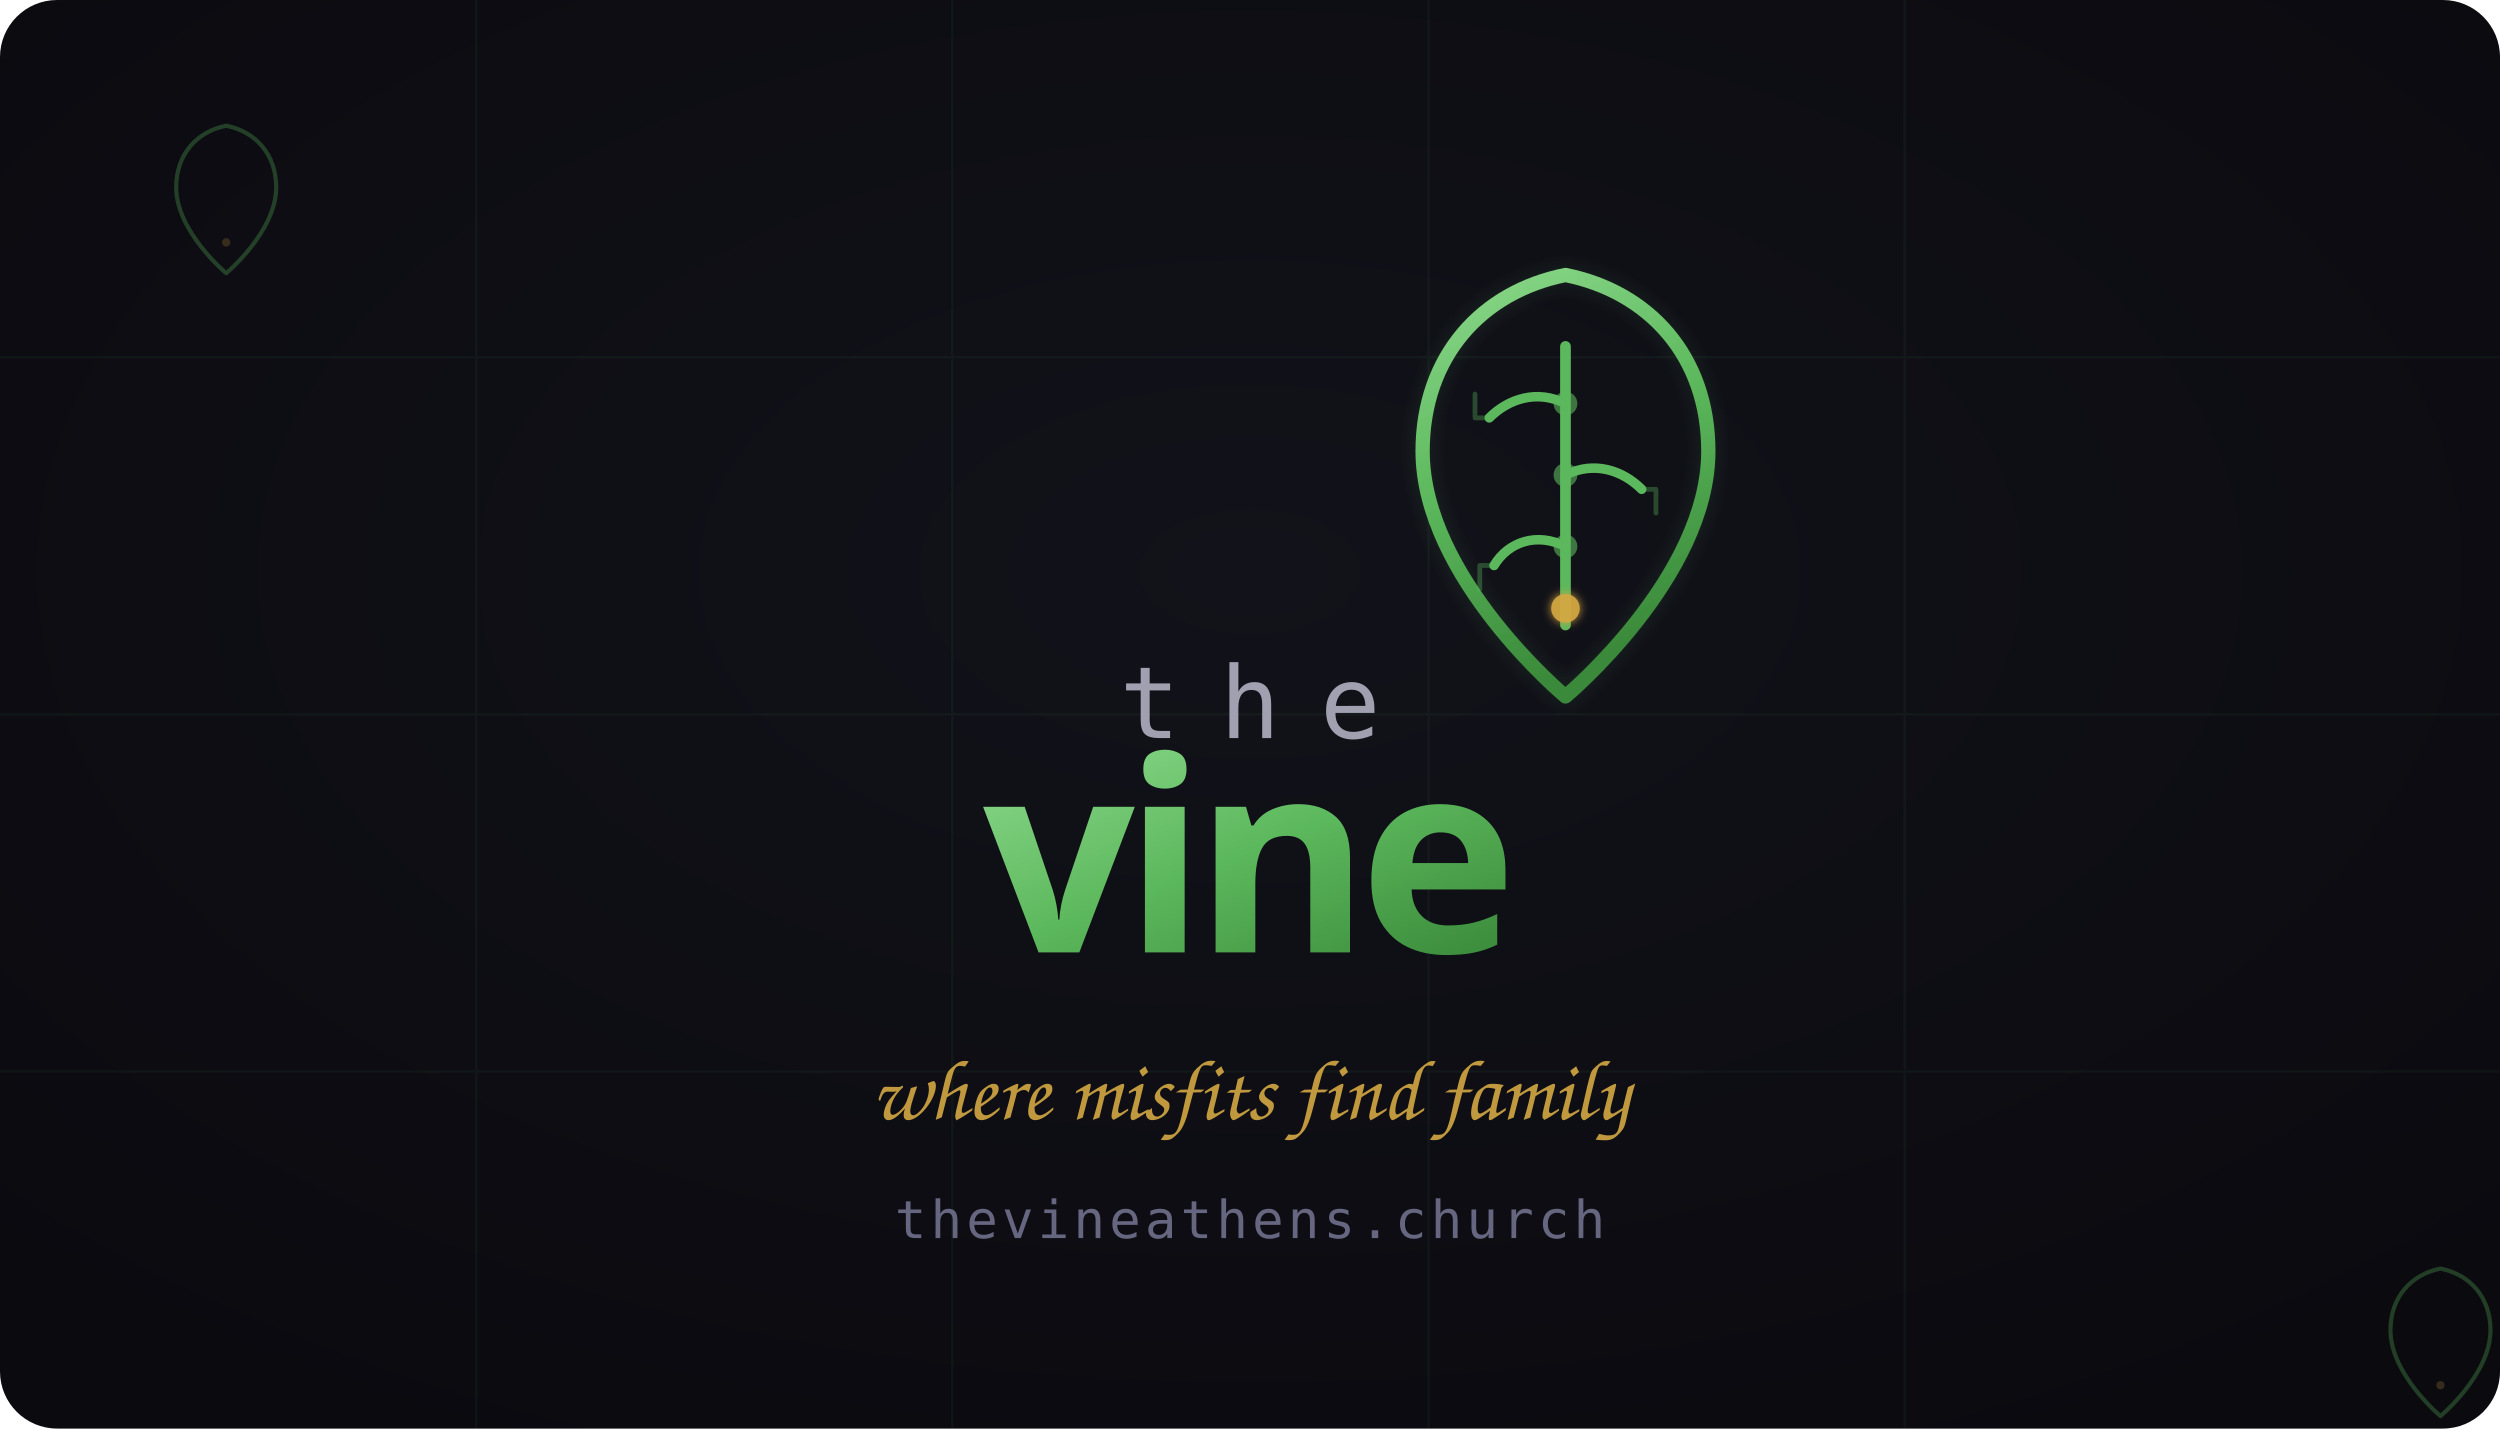
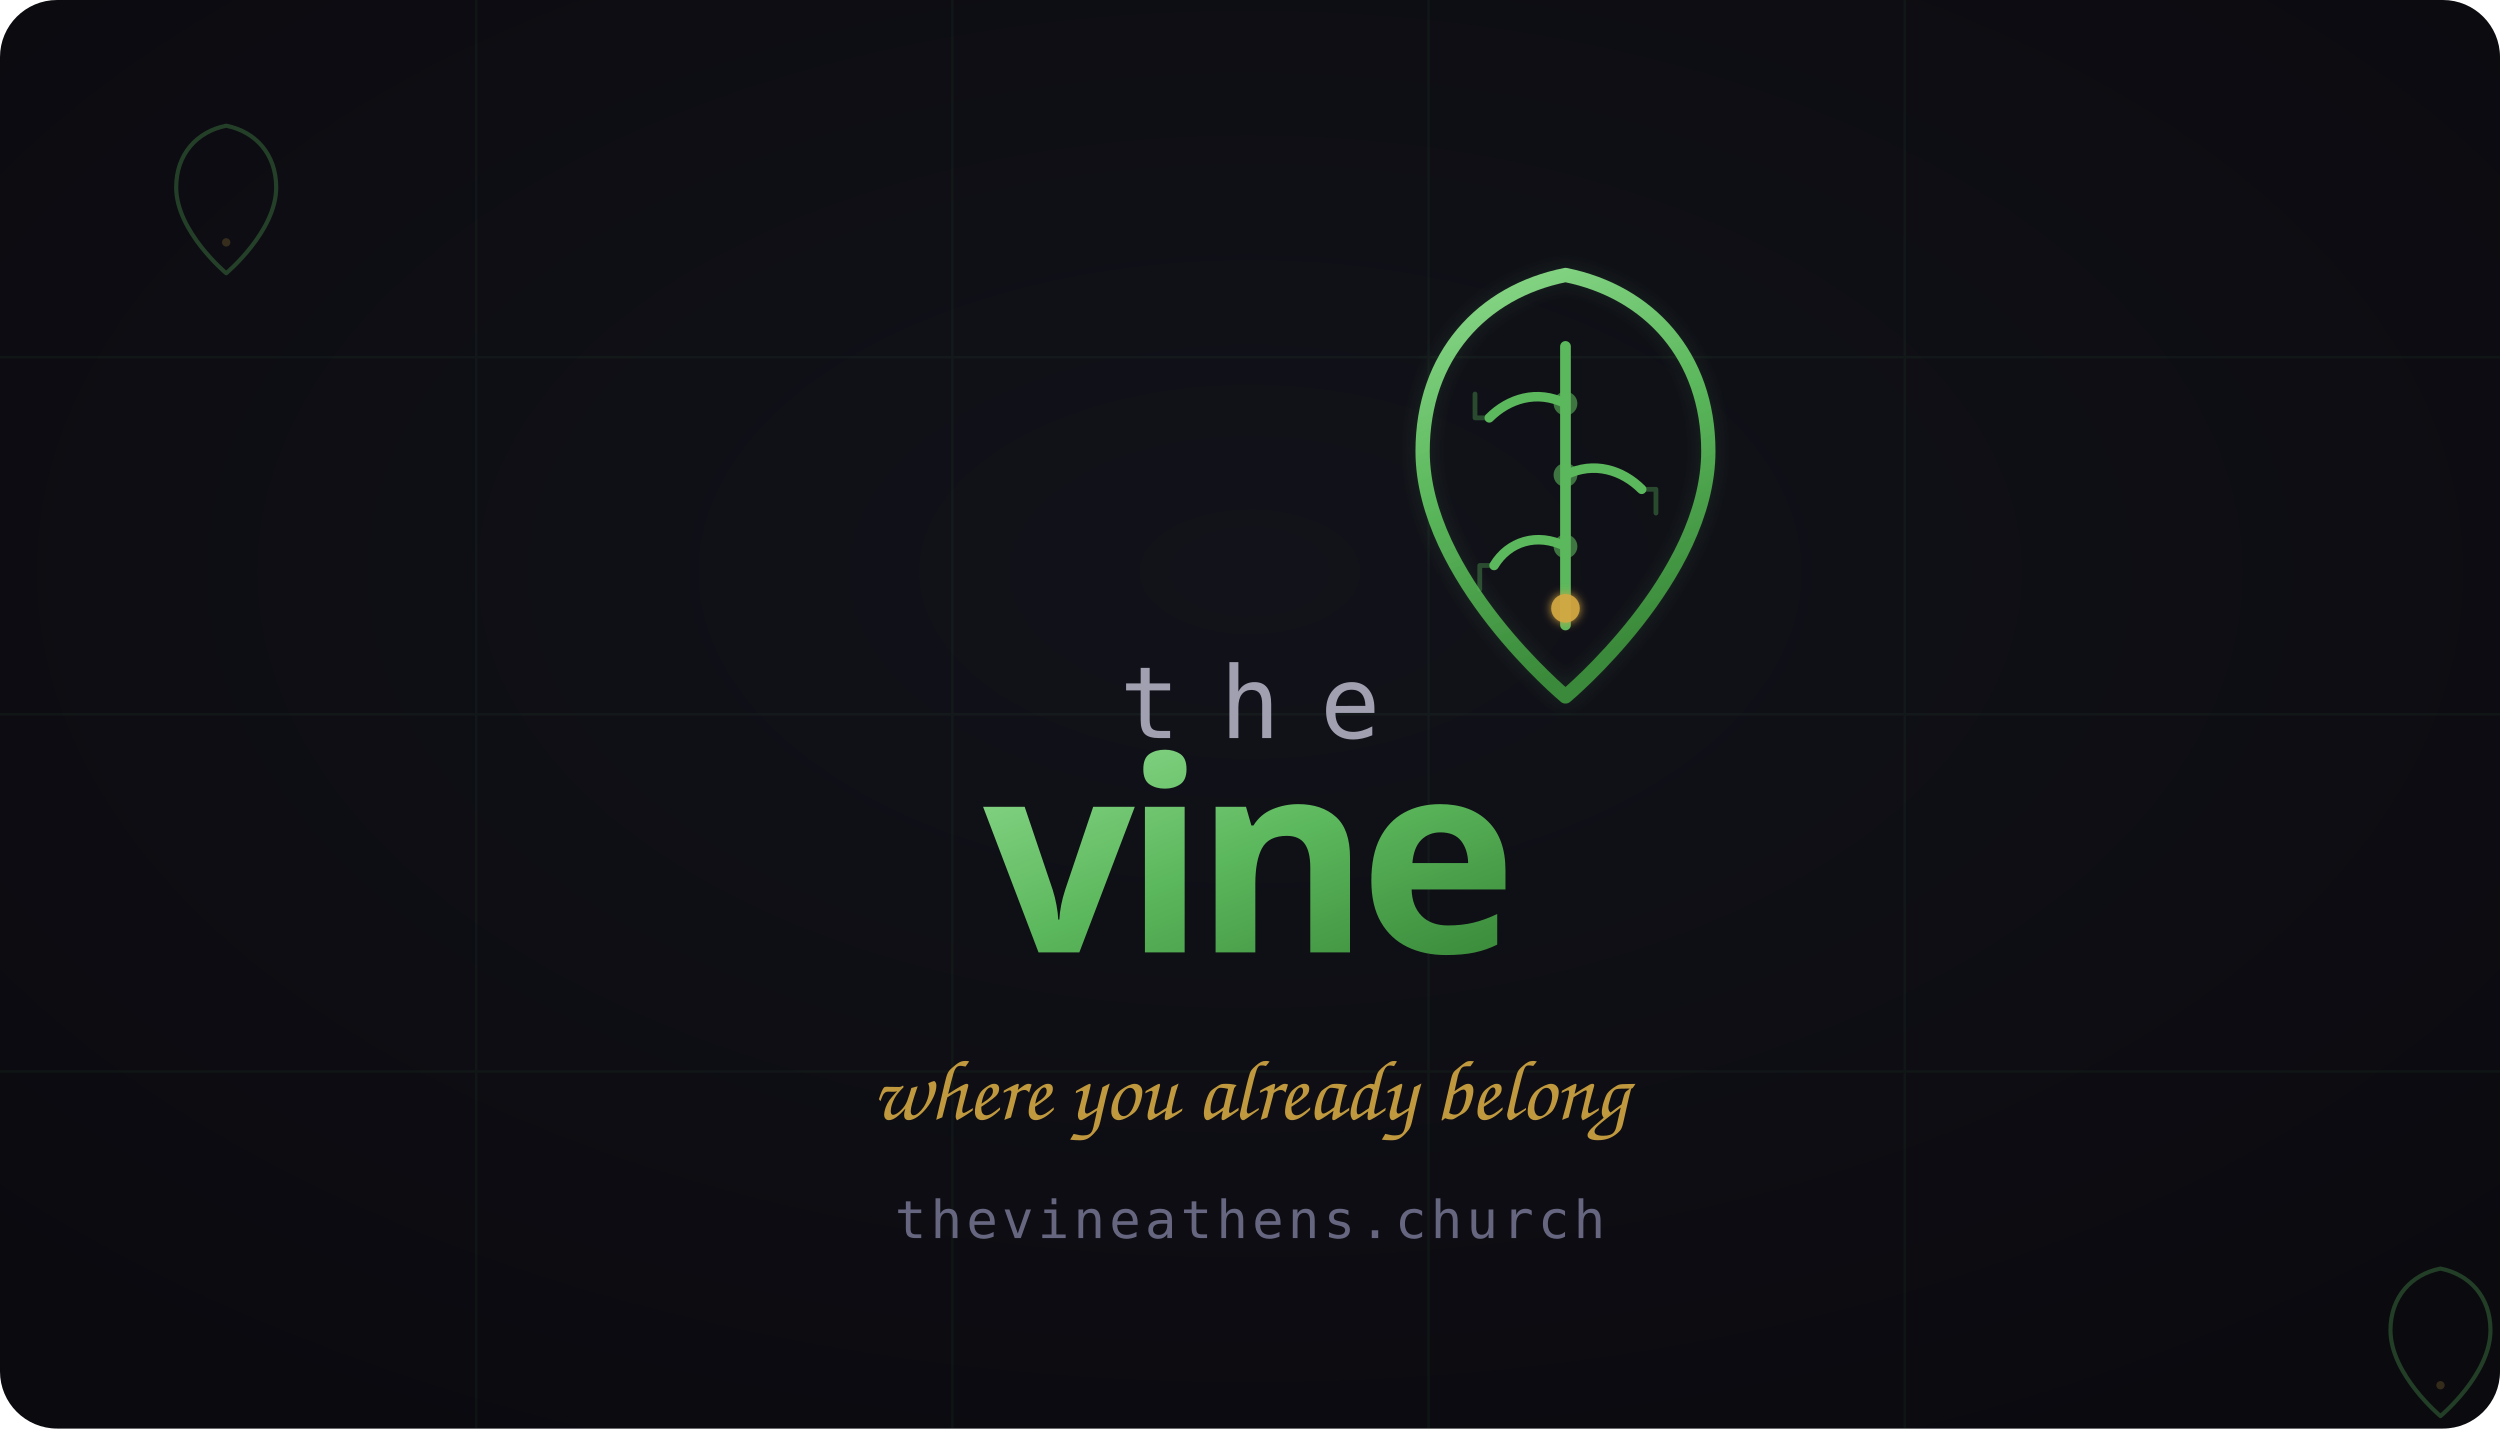
<svg xmlns="http://www.w3.org/2000/svg" viewBox="0 0 1050 600" width="1050" height="600">
  <defs>
    <radialGradient id="card-bg" cx="50%" cy="40%" r="70%">
      <stop offset="0%" stop-color="#12121a" />
      <stop offset="100%" stop-color="#0a0a0f" />
    </radialGradient>
    <linearGradient id="leaf-stroke" x1="0" y1="0" x2="0.3" y2="1">
      <stop offset="0%" stop-color="#8cd98c" />
      <stop offset="50%" stop-color="#5cb85c" />
      <stop offset="100%" stop-color="#3a8a3a" />
    </linearGradient>
    <linearGradient id="title-grad" x1="0" y1="0" x2="1" y2="1">
      <stop offset="0%" stop-color="#8cd98c" />
      <stop offset="50%" stop-color="#5cb85c" />
      <stop offset="100%" stop-color="#3a8a3a" />
    </linearGradient>
    <filter id="leaf-glow" x="-20%" y="-20%" width="140%" height="140%">
      <feGaussianBlur in="SourceAlpha" stdDeviation="4" result="blur" />
      <feFlood flood-color="#5cb85c" flood-opacity="0.15" />
      <feComposite in2="blur" operator="in" result="glow" />
      <feMerge>
        <feMergeNode in="glow" />
        <feMergeNode in="SourceGraphic" />
      </feMerge>
    </filter>
    <filter id="amber-glow" x="-50%" y="-50%" width="200%" height="200%">
      <feGaussianBlur in="SourceGraphic" stdDeviation="2" result="blur" />
      <feMerge>
        <feMergeNode in="blur" />
        <feMergeNode in="SourceGraphic" />
      </feMerge>
    </filter>
  </defs>
  <rect width="1050" height="600" fill="url(#card-bg)" rx="24" />
  <g opacity="0.06" stroke="#5cb85c" stroke-width="1">
    <line x1="0" y1="150" x2="1050" y2="150" />
    <line x1="0" y1="300" x2="1050" y2="300" />
    <line x1="0" y1="450" x2="1050" y2="450" />
    <line x1="200" y1="0" x2="200" y2="600" />
    <line x1="400" y1="0" x2="400" y2="600" />
    <line x1="600" y1="0" x2="600" y2="600" />
    <line x1="800" y1="0" x2="800" y2="600" />
  </g>
  <g transform="translate(557.5, 107.5)">
    <g transform="scale(1.0)">
      <path d="M100 185 C100 185 40 135 40 82 C40 42 65 15 100 8 C135 15 160 42 160 82 C160 135 100 185 100 185Z" fill="none" stroke="url(#leaf-stroke)" stroke-width="6" stroke-linejoin="round" filter="url(#leaf-glow)" />
      <line x1="100" y1="38" x2="100" y2="155" stroke="#5cb85c" stroke-width="4.5" stroke-linecap="round" />
      <path d="M100 62 C88 56 76 60 68 68" fill="none" stroke="#5cb85c" stroke-width="4" stroke-linecap="round" />
      <path d="M100 92 C112 86 124 90 132 98" fill="none" stroke="#5cb85c" stroke-width="4" stroke-linecap="round" />
      <path d="M100 122 C88 116 76 120 70 130" fill="none" stroke="#5cb85c" stroke-width="4" stroke-linecap="round" />
      <path d="M68 68 L62 68 L62 58" fill="none" stroke="#5cb85c" stroke-width="2" stroke-linecap="round" stroke-linejoin="round" opacity="0.35" />
      <path d="M132 98 L138 98 L138 108" fill="none" stroke="#5cb85c" stroke-width="2" stroke-linecap="round" stroke-linejoin="round" opacity="0.35" />
      <path d="M70 130 L64 130 L64 140" fill="none" stroke="#5cb85c" stroke-width="2" stroke-linecap="round" stroke-linejoin="round" opacity="0.35" />
      <circle cx="100" cy="62" r="5" fill="#5cb85c" opacity="0.6" />
      <circle cx="100" cy="92" r="5" fill="#5cb85c" opacity="0.6" />
      <circle cx="100" cy="122" r="5" fill="#5cb85c" opacity="0.6" />
      <circle cx="100" cy="148" r="6" fill="#d4a843" filter="url(#amber-glow)" opacity="0.95" />
    </g>
  </g>
  <text x="525" y="310" text-anchor="middle" font-family="'JetBrains Mono', 'Fira Code', monospace" font-size="42" font-weight="300" fill="#a0a0b0" letter-spacing="0.4em">the</text>
  <text x="525" y="400" text-anchor="middle" font-family="'Space Grotesk', sans-serif" font-size="112" font-weight="700" fill="url(#title-grad)" letter-spacing="-0.04em">vine</text>
-   <text x="525" y="470" text-anchor="middle" font-family="'Caveat', cursive" font-size="36" fill="#d4a843" opacity="0.9">where misfits find family</text>
+   <text x="525" y="470" text-anchor="middle" font-family="'Caveat', cursive" font-size="36" fill="#d4a843" opacity="0.9">where you already belong</text>
  <text x="525" y="520" text-anchor="middle" font-family="'JetBrains Mono', monospace" font-size="22" fill="#666680" letter-spacing="0.08em">thevineathens.church</text>
  <g transform="translate(60, 50) scale(0.35)" opacity="0.3">
    <path d="M100 185 C100 185 40 135 40 82 C40 42 65 15 100 8 C135 15 160 42 160 82 C160 135 100 185 100 185Z" fill="none" stroke="#5cb85c" stroke-width="5" stroke-linejoin="round" />
    <circle cx="100" cy="148" r="5" fill="#d4a843" opacity="0.7" />
  </g>
  <g transform="translate(990, 530) scale(0.35)" opacity="0.3">
    <path d="M100 185 C100 185 40 135 40 82 C40 42 65 15 100 8 C135 15 160 42 160 82 C160 135 100 185 100 185Z" fill="none" stroke="#5cb85c" stroke-width="5" stroke-linejoin="round" />
    <circle cx="100" cy="148" r="5" fill="#d4a843" opacity="0.7" />
  </g>
</svg>
